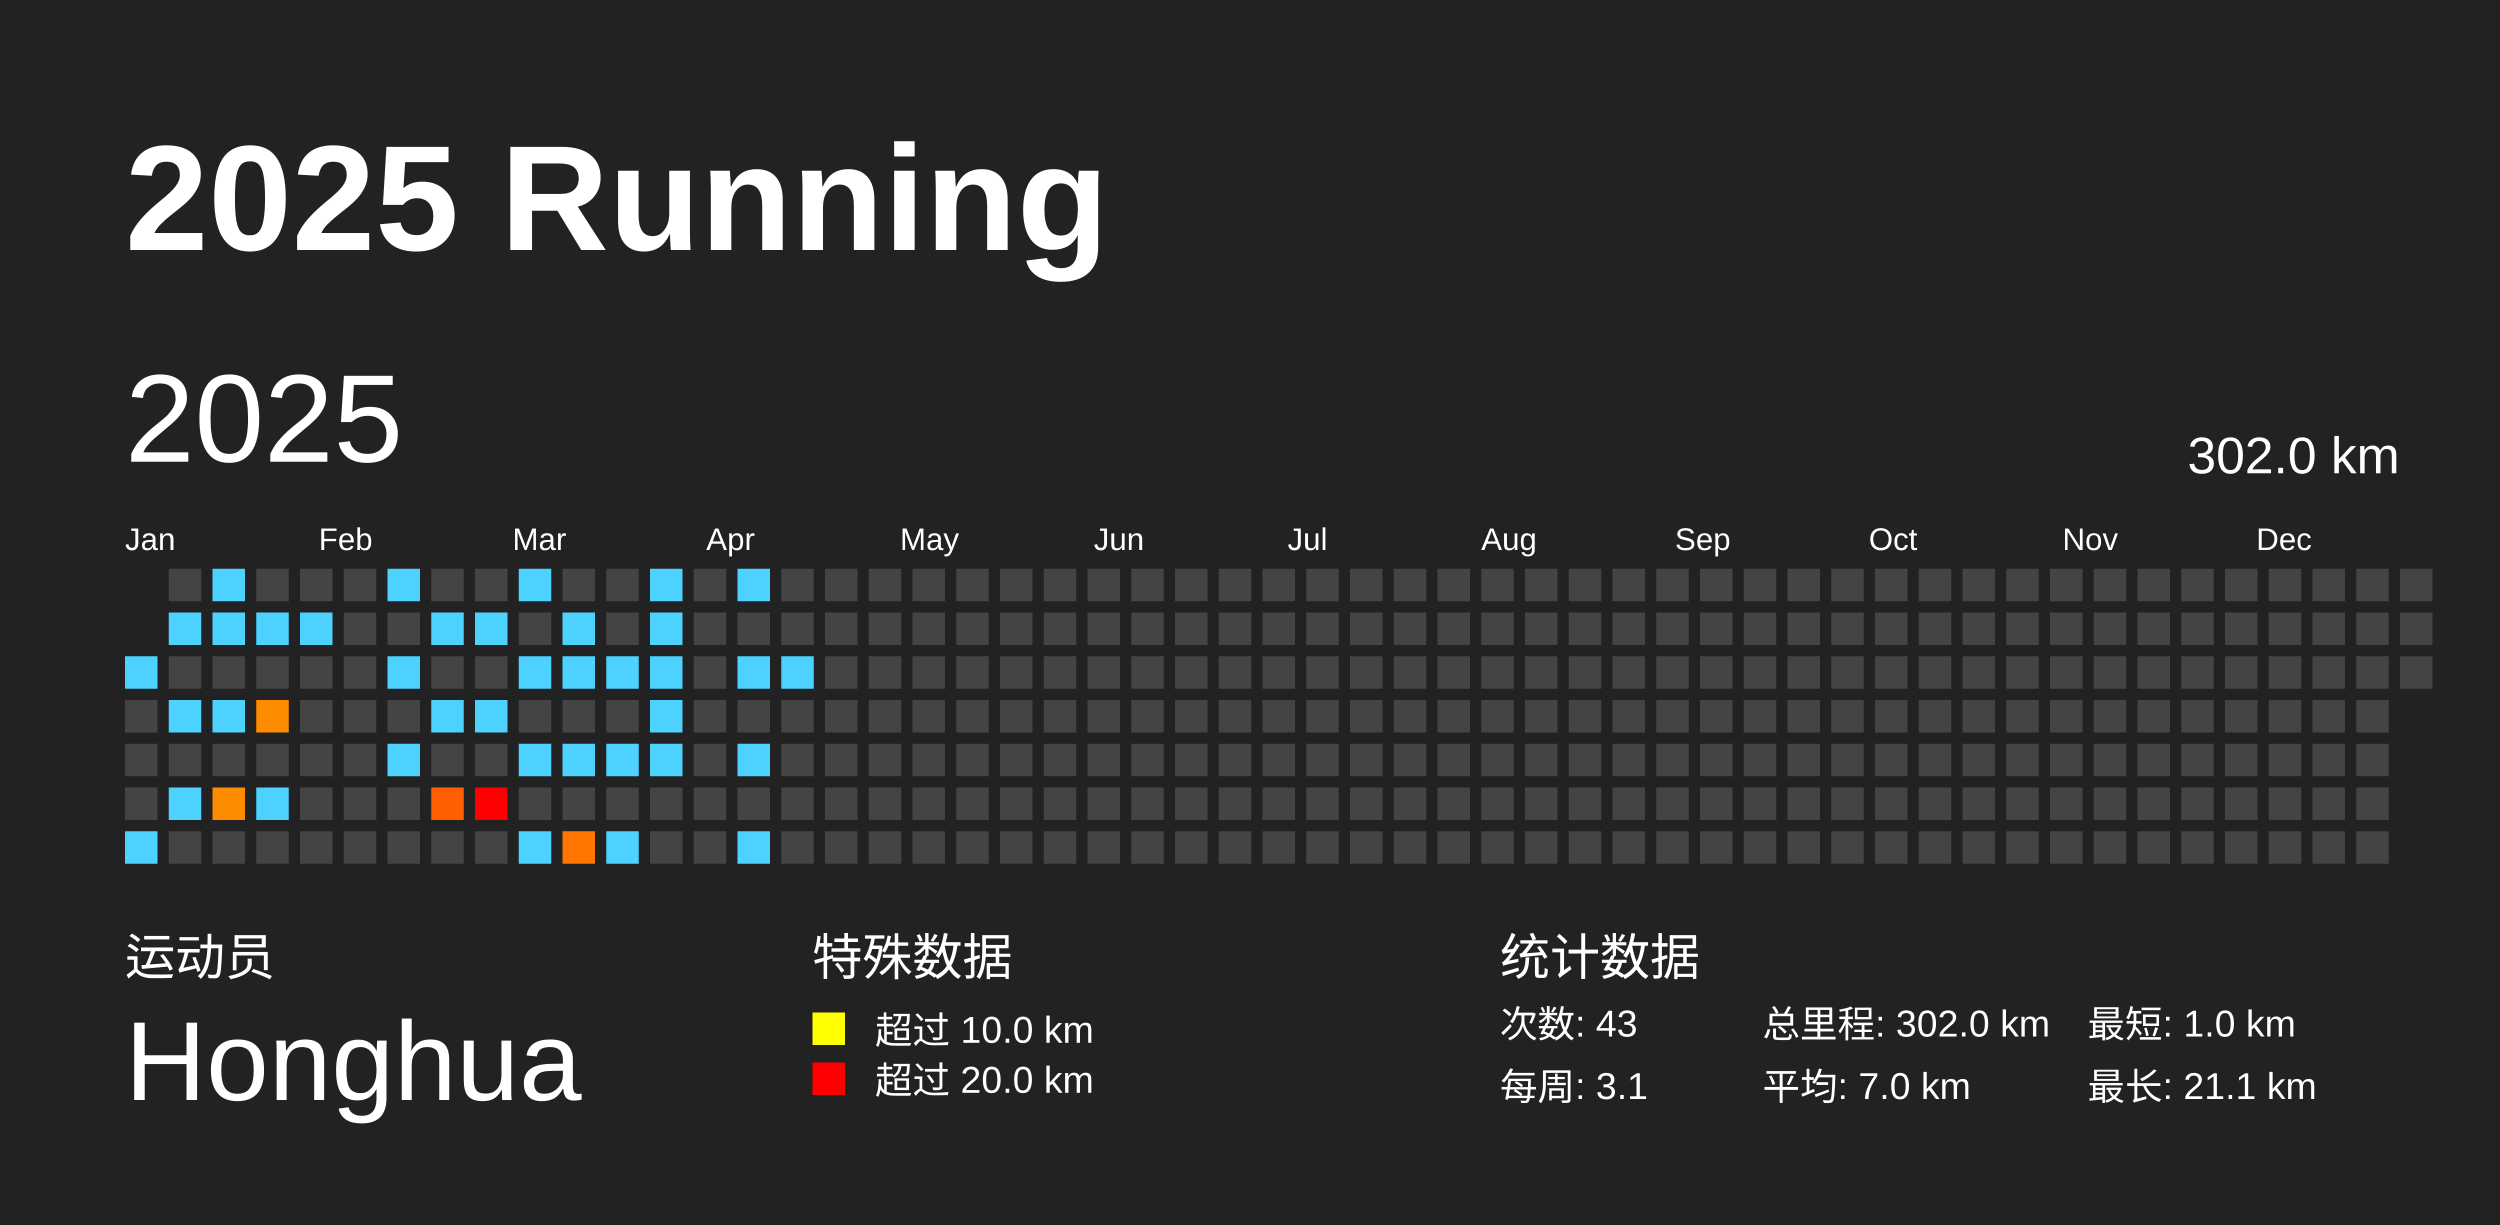
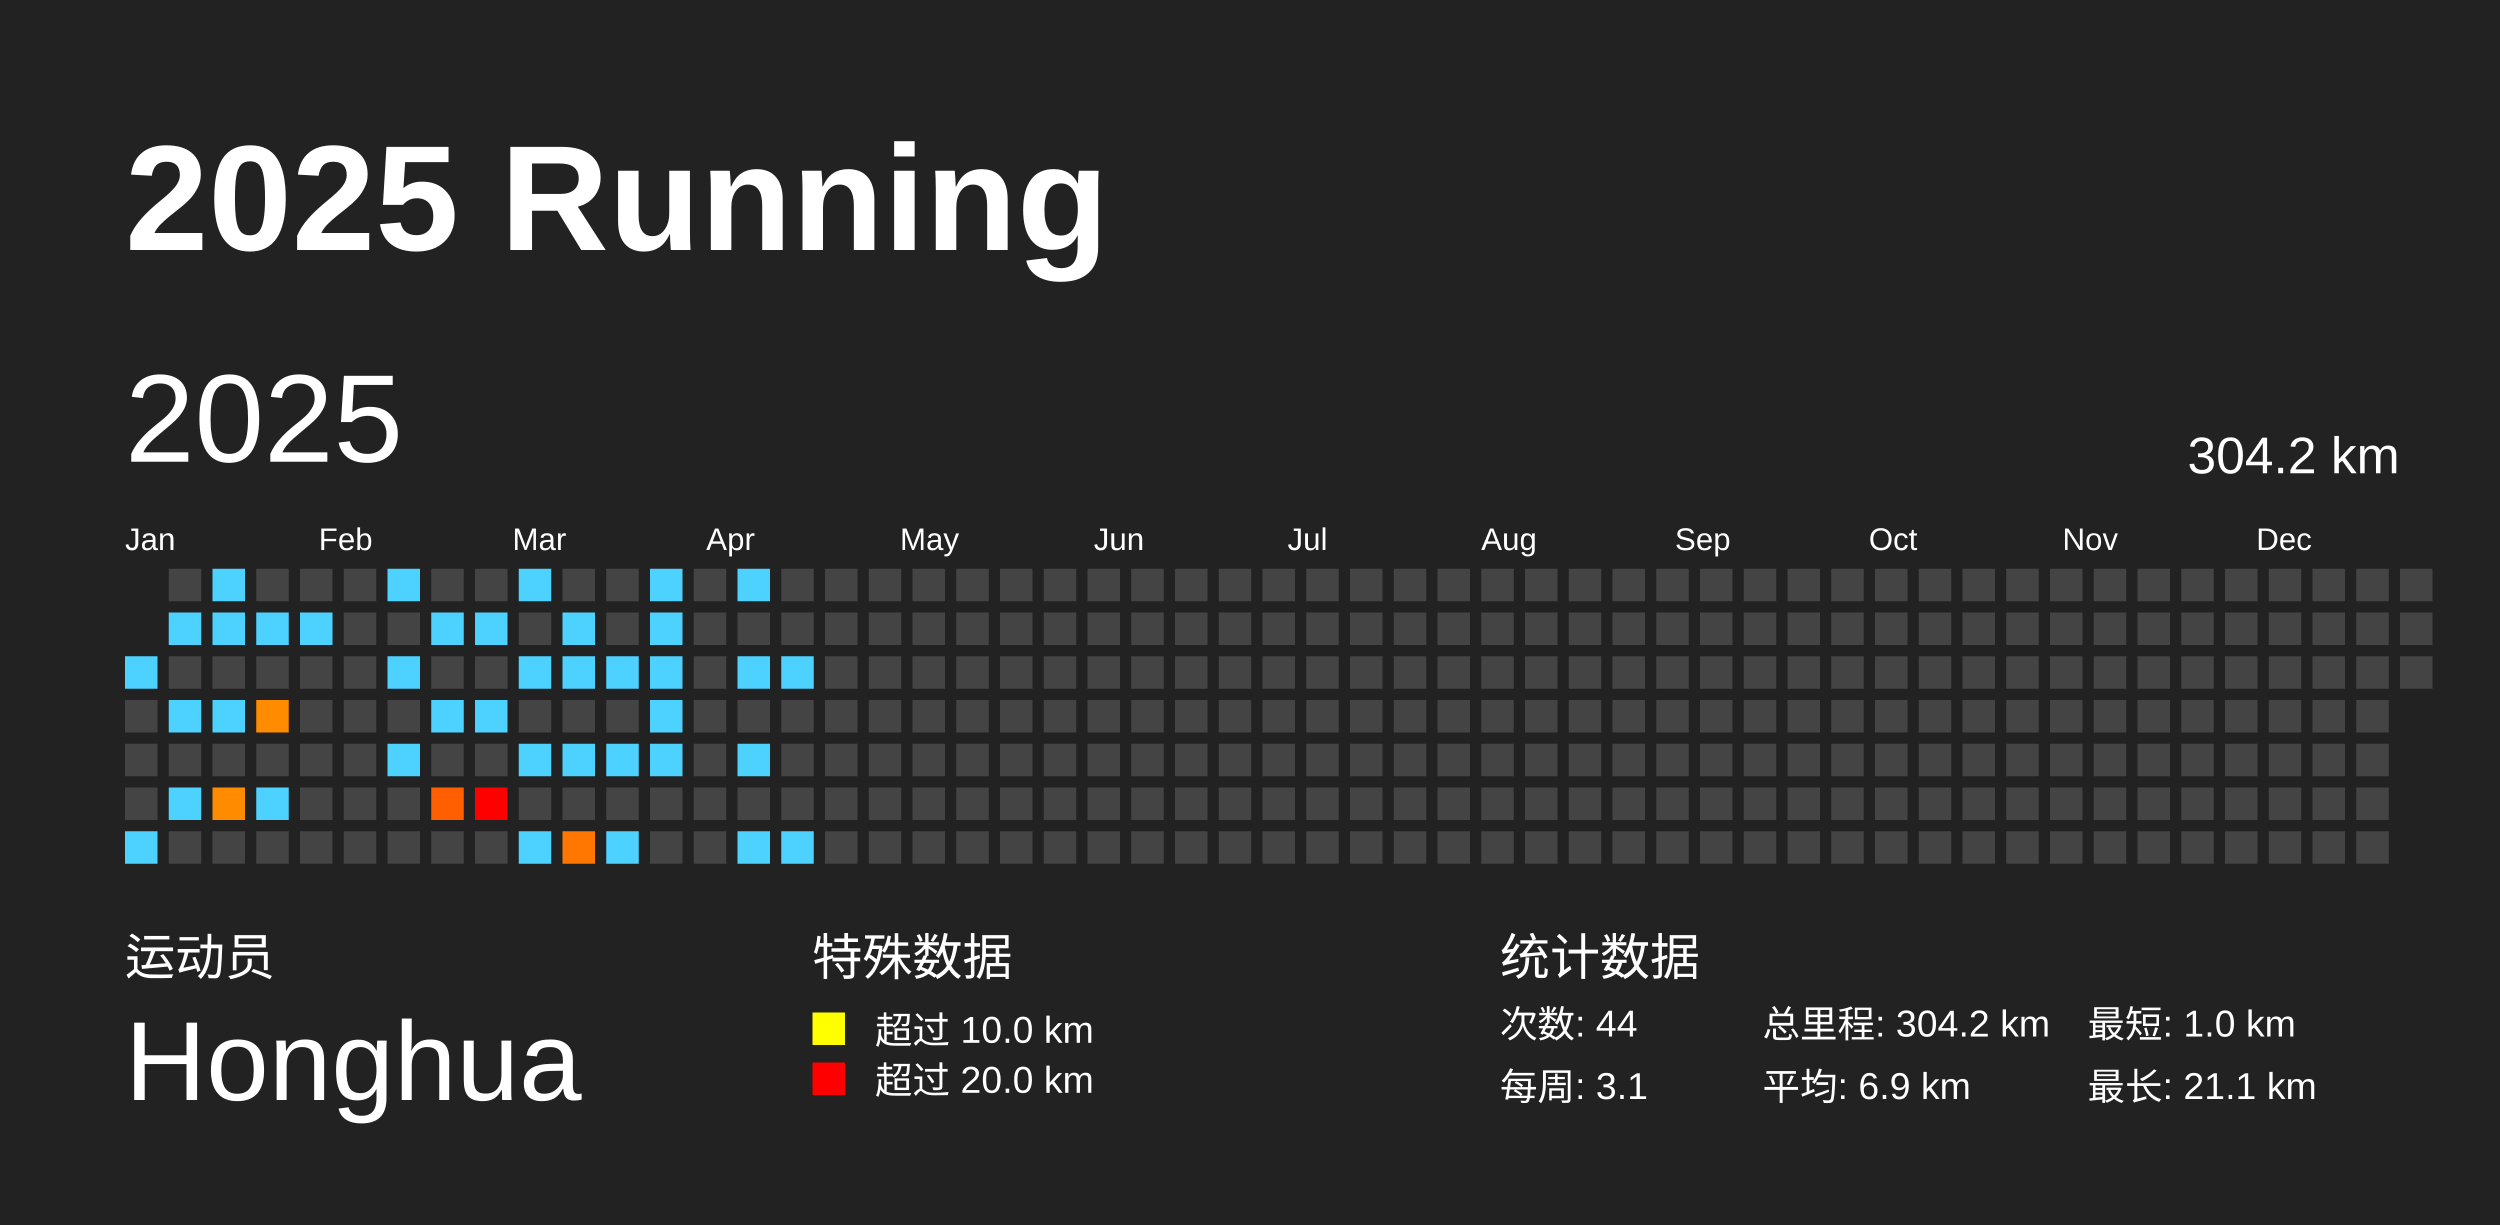
<svg xmlns="http://www.w3.org/2000/svg" baseProfile="full" height="98mm" version="1.1" viewBox="0,0,200,98" width="200mm">
  <defs />
  <rect fill="#222222" height="98" width="200" x="0" y="0" />
  <text fill="#FFFFFF" style="font-size:12px; font-family:Arial; font-weight:bold;" x="10" y="20">2025 Running</text>
  <text fill="#FFFFFF" style="font-size:4px; font-family:Arial" x="10" y="78">运动员</text>
  <text fill="#FFFFFF" style="font-size:9px; font-family:Arial" x="10" y="88">Honghua</text>
  <text fill="#FFFFFF" style="font-size:4px; font-family:Arial" x="65" y="78">特殊数据</text>
  <rect fill="yellow" height="2.6" width="2.6" x="65" y="81" />
  <text fill="#FFFFFF" style="font-size:3px; font-family:Arial" x="70" y="83.5">超过 10.0 km</text>
  <rect fill="red" height="2.6" width="2.6" x="65" y="85" />
  <text fill="#FFFFFF" style="font-size:3px; font-family:Arial" x="70" y="87.5">超过 20.0 km</text>
  <text fill="#FFFFFF" style="font-size:4px; font-family:Arial" x="120" y="78">统计数据</text>
-   <text fill="#FFFFFF" style="font-size:3px; font-family:Arial" x="120" y="83">次数: 43</text>
+   <text fill="#FFFFFF" style="font-size:3px; font-family:Arial" x="120" y="83">次数: 44</text>
  <text fill="#FFFFFF" style="font-size:3px; font-family:Arial" x="120" y="88">每周: 3.1</text>
-   <text fill="#FFFFFF" style="font-size:3px; font-family:Arial" x="141" y="83">总里程: 302.0 km</text>
-   <text fill="#FFFFFF" style="font-size:3px; font-family:Arial" x="141" y="88">平均: 7.0 km</text>
+   <text fill="#FFFFFF" style="font-size:3px; font-family:Arial" x="141" y="83">总里程: 304.2 km</text>
+   <text fill="#FFFFFF" style="font-size:3px; font-family:Arial" x="141" y="88">平均: 6.9 km</text>
  <text fill="#FFFFFF" style="font-size:3px; font-family:Arial" x="167" y="83">最短: 1.0 km</text>
  <text fill="#FFFFFF" style="font-size:3px; font-family:Arial" x="167" y="88">最长: 21.1 km</text>
  <text dominant-baseline="hanging" fill="#FFFFFF" style="font-size:10.0px; font-family:Arial;" x="10" y="30">2025</text>
-   <text dominant-baseline="hanging" fill="#FFFFFF" style="font-size:4.125px; font-family:Arial;" x="175" y="35">302.0 km</text>
+   <text dominant-baseline="hanging" fill="#FFFFFF" style="font-size:4.125px; font-family:Arial;" x="175" y="35">304.2 km</text>
  <text fill="#FFFFFF" style="font-size:2.5px; font-family:Arial" x="10.0" y="44">Jan</text>
  <text fill="#FFFFFF" style="font-size:2.5px; font-family:Arial" x="25.5" y="44">Feb</text>
  <text fill="#FFFFFF" style="font-size:2.5px; font-family:Arial" x="41.0" y="44">Mar</text>
  <text fill="#FFFFFF" style="font-size:2.5px; font-family:Arial" x="56.5" y="44">Apr</text>
  <text fill="#FFFFFF" style="font-size:2.5px; font-family:Arial" x="72.0" y="44">May</text>
  <text fill="#FFFFFF" style="font-size:2.5px; font-family:Arial" x="87.5" y="44">Jun</text>
  <text fill="#FFFFFF" style="font-size:2.5px; font-family:Arial" x="103.0" y="44">Jul</text>
  <text fill="#FFFFFF" style="font-size:2.5px; font-family:Arial" x="118.5" y="44">Aug</text>
  <text fill="#FFFFFF" style="font-size:2.5px; font-family:Arial" x="134.0" y="44">Sep</text>
  <text fill="#FFFFFF" style="font-size:2.5px; font-family:Arial" x="149.5" y="44">Oct</text>
  <text fill="#FFFFFF" style="font-size:2.5px; font-family:Arial" x="165.0" y="44">Nov</text>
  <text fill="#FFFFFF" style="font-size:2.5px; font-family:Arial" x="180.5" y="44">Dec</text>
  <rect fill="#4dd2ff" height="2.6" width="2.6" x="10.0" y="52.5" />
  <rect fill="#444444" height="2.6" width="2.6" x="10.0" y="56.0" />
  <rect fill="#444444" height="2.6" width="2.6" x="10.0" y="59.5" />
  <rect fill="#444444" height="2.6" width="2.6" x="10.0" y="63.0" />
  <rect fill="#4dd2ff" height="2.6" width="2.6" x="10.0" y="66.5" />
  <rect fill="#444444" height="2.6" width="2.6" x="13.5" y="45.5" />
  <rect fill="#4dd2ff" height="2.6" width="2.6" x="13.5" y="49.0" />
  <rect fill="#444444" height="2.6" width="2.6" x="13.5" y="52.5" />
  <rect fill="#4dd2ff" height="2.6" width="2.6" x="13.5" y="56.0" />
  <rect fill="#444444" height="2.6" width="2.6" x="13.5" y="59.5" />
  <rect fill="#4dd2ff" height="2.6" width="2.6" x="13.5" y="63.0" />
  <rect fill="#444444" height="2.6" width="2.6" x="13.5" y="66.5" />
  <rect fill="#4dd2ff" height="2.6" width="2.6" x="17.0" y="45.5" />
  <rect fill="#4dd2ff" height="2.6" width="2.6" x="17.0" y="49.0" />
  <rect fill="#444444" height="2.6" width="2.6" x="17.0" y="52.5" />
  <rect fill="#4dd2ff" height="2.6" width="2.6" x="17.0" y="56.0" />
  <rect fill="#444444" height="2.6" width="2.6" x="17.0" y="59.5" />
  <rect fill="#ff8c00" height="2.6" width="2.6" x="17.0" y="63.0" />
  <rect fill="#444444" height="2.6" width="2.6" x="17.0" y="66.5" />
  <rect fill="#444444" height="2.6" width="2.6" x="20.5" y="45.5" />
  <rect fill="#4dd2ff" height="2.6" width="2.6" x="20.5" y="49.0" />
  <rect fill="#444444" height="2.6" width="2.6" x="20.5" y="52.5" />
  <rect fill="#ff8c00" height="2.6" width="2.6" x="20.5" y="56.0" />
  <rect fill="#444444" height="2.6" width="2.6" x="20.5" y="59.5" />
  <rect fill="#4dd2ff" height="2.6" width="2.6" x="20.5" y="63.0" />
  <rect fill="#444444" height="2.6" width="2.6" x="20.5" y="66.5" />
  <rect fill="#444444" height="2.6" width="2.6" x="24.0" y="45.5" />
  <rect fill="#4dd2ff" height="2.6" width="2.6" x="24.0" y="49.0" />
  <rect fill="#444444" height="2.6" width="2.6" x="24.0" y="52.5" />
  <rect fill="#444444" height="2.6" width="2.6" x="24.0" y="56.0" />
  <rect fill="#444444" height="2.6" width="2.6" x="24.0" y="59.5" />
  <rect fill="#444444" height="2.6" width="2.6" x="24.0" y="63.0" />
  <rect fill="#444444" height="2.6" width="2.6" x="24.0" y="66.5" />
  <rect fill="#444444" height="2.6" width="2.6" x="27.5" y="45.5" />
  <rect fill="#444444" height="2.6" width="2.6" x="27.5" y="49.0" />
  <rect fill="#444444" height="2.6" width="2.6" x="27.5" y="52.5" />
  <rect fill="#444444" height="2.6" width="2.6" x="27.5" y="56.0" />
  <rect fill="#444444" height="2.6" width="2.6" x="27.5" y="59.5" />
  <rect fill="#444444" height="2.6" width="2.6" x="27.5" y="63.0" />
  <rect fill="#444444" height="2.6" width="2.6" x="27.5" y="66.5" />
  <rect fill="#4dd2ff" height="2.6" width="2.6" x="31.0" y="45.5" />
  <rect fill="#444444" height="2.6" width="2.6" x="31.0" y="49.0" />
  <rect fill="#4dd2ff" height="2.6" width="2.6" x="31.0" y="52.5" />
  <rect fill="#444444" height="2.6" width="2.6" x="31.0" y="56.0" />
  <rect fill="#4dd2ff" height="2.6" width="2.6" x="31.0" y="59.5" />
  <rect fill="#444444" height="2.6" width="2.6" x="31.0" y="63.0" />
  <rect fill="#444444" height="2.6" width="2.6" x="31.0" y="66.5" />
  <rect fill="#444444" height="2.6" width="2.6" x="34.5" y="45.5" />
  <rect fill="#4dd2ff" height="2.6" width="2.6" x="34.5" y="49.0" />
  <rect fill="#444444" height="2.6" width="2.6" x="34.5" y="52.5" />
  <rect fill="#4dd2ff" height="2.6" width="2.6" x="34.5" y="56.0" />
  <rect fill="#444444" height="2.6" width="2.6" x="34.5" y="59.5" />
  <rect fill="#ff5f00" height="2.6" width="2.6" x="34.5" y="63.0" />
  <rect fill="#444444" height="2.6" width="2.6" x="34.5" y="66.5" />
  <rect fill="#444444" height="2.6" width="2.6" x="38.0" y="45.5" />
  <rect fill="#4dd2ff" height="2.6" width="2.6" x="38.0" y="49.0" />
  <rect fill="#444444" height="2.6" width="2.6" x="38.0" y="52.5" />
  <rect fill="#4dd2ff" height="2.6" width="2.6" x="38.0" y="56.0" />
  <rect fill="#444444" height="2.6" width="2.6" x="38.0" y="59.5" />
  <rect fill="red" height="2.6" width="2.6" x="38.0" y="63.0" />
  <rect fill="#444444" height="2.6" width="2.6" x="38.0" y="66.5" />
  <rect fill="#4dd2ff" height="2.6" width="2.6" x="41.5" y="45.5" />
  <rect fill="#444444" height="2.6" width="2.6" x="41.5" y="49.0" />
  <rect fill="#4dd2ff" height="2.6" width="2.6" x="41.5" y="52.5" />
  <rect fill="#444444" height="2.6" width="2.6" x="41.5" y="56.0" />
  <rect fill="#4dd2ff" height="2.6" width="2.6" x="41.5" y="59.5" />
  <rect fill="#444444" height="2.6" width="2.6" x="41.5" y="63.0" />
  <rect fill="#4dd2ff" height="2.6" width="2.6" x="41.5" y="66.5" />
  <rect fill="#444444" height="2.6" width="2.6" x="45.0" y="45.5" />
  <rect fill="#4dd2ff" height="2.6" width="2.6" x="45.0" y="49.0" />
  <rect fill="#4dd2ff" height="2.6" width="2.6" x="45.0" y="52.5" />
  <rect fill="#444444" height="2.6" width="2.6" x="45.0" y="56.0" />
  <rect fill="#4dd2ff" height="2.6" width="2.6" x="45.0" y="59.5" />
  <rect fill="#444444" height="2.6" width="2.6" x="45.0" y="63.0" />
  <rect fill="#ff7700" height="2.6" width="2.6" x="45.0" y="66.5" />
  <rect fill="#444444" height="2.6" width="2.6" x="48.5" y="45.5" />
  <rect fill="#444444" height="2.6" width="2.6" x="48.5" y="49.0" />
  <rect fill="#4dd2ff" height="2.6" width="2.6" x="48.5" y="52.5" />
  <rect fill="#444444" height="2.6" width="2.6" x="48.5" y="56.0" />
  <rect fill="#4dd2ff" height="2.6" width="2.6" x="48.5" y="59.5" />
  <rect fill="#444444" height="2.6" width="2.6" x="48.5" y="63.0" />
  <rect fill="#4dd2ff" height="2.6" width="2.6" x="48.5" y="66.5" />
  <rect fill="#4dd2ff" height="2.6" width="2.6" x="52.0" y="45.5" />
  <rect fill="#4dd2ff" height="2.6" width="2.6" x="52.0" y="49.0" />
  <rect fill="#4dd2ff" height="2.6" width="2.6" x="52.0" y="52.5" />
  <rect fill="#4dd2ff" height="2.6" width="2.6" x="52.0" y="56.0" />
  <rect fill="#4dd2ff" height="2.6" width="2.6" x="52.0" y="59.5" />
  <rect fill="#444444" height="2.6" width="2.6" x="52.0" y="63.0" />
  <rect fill="#444444" height="2.6" width="2.6" x="52.0" y="66.5" />
  <rect fill="#444444" height="2.6" width="2.6" x="55.5" y="45.5" />
  <rect fill="#444444" height="2.6" width="2.6" x="55.5" y="49.0" />
  <rect fill="#444444" height="2.6" width="2.6" x="55.5" y="52.5" />
  <rect fill="#444444" height="2.6" width="2.6" x="55.5" y="56.0" />
  <rect fill="#444444" height="2.6" width="2.6" x="55.5" y="59.5" />
  <rect fill="#444444" height="2.6" width="2.6" x="55.5" y="63.0" />
  <rect fill="#444444" height="2.6" width="2.6" x="55.5" y="66.5" />
  <rect fill="#4dd2ff" height="2.6" width="2.6" x="59.0" y="45.5" />
  <rect fill="#444444" height="2.6" width="2.6" x="59.0" y="49.0" />
  <rect fill="#4dd2ff" height="2.6" width="2.6" x="59.0" y="52.5" />
  <rect fill="#444444" height="2.6" width="2.6" x="59.0" y="56.0" />
  <rect fill="#4dd2ff" height="2.6" width="2.6" x="59.0" y="59.5" />
  <rect fill="#444444" height="2.6" width="2.6" x="59.0" y="63.0" />
  <rect fill="#4dd2ff" height="2.6" width="2.6" x="59.0" y="66.5" />
  <rect fill="#444444" height="2.6" width="2.6" x="62.5" y="45.5" />
  <rect fill="#444444" height="2.6" width="2.6" x="62.5" y="49.0" />
  <rect fill="#4dd2ff" height="2.6" width="2.6" x="62.5" y="52.5" />
  <rect fill="#444444" height="2.6" width="2.6" x="62.5" y="56.0" />
  <rect fill="#444444" height="2.6" width="2.6" x="62.5" y="59.5" />
  <rect fill="#444444" height="2.6" width="2.6" x="62.5" y="63.0" />
-   <rect fill="#444444" height="2.6" width="2.6" x="62.5" y="66.5" />
+   <rect fill="#4dd2ff" height="2.6" width="2.6" x="62.5" y="66.5" />
  <rect fill="#444444" height="2.6" width="2.6" x="66.0" y="45.5" />
  <rect fill="#444444" height="2.6" width="2.6" x="66.0" y="49.0" />
  <rect fill="#444444" height="2.6" width="2.6" x="66.0" y="52.5" />
  <rect fill="#444444" height="2.6" width="2.6" x="66.0" y="56.0" />
  <rect fill="#444444" height="2.6" width="2.6" x="66.0" y="59.5" />
  <rect fill="#444444" height="2.6" width="2.6" x="66.0" y="63.0" />
  <rect fill="#444444" height="2.6" width="2.6" x="66.0" y="66.5" />
  <rect fill="#444444" height="2.6" width="2.6" x="69.5" y="45.5" />
  <rect fill="#444444" height="2.6" width="2.6" x="69.5" y="49.0" />
  <rect fill="#444444" height="2.6" width="2.6" x="69.5" y="52.5" />
  <rect fill="#444444" height="2.6" width="2.6" x="69.5" y="56.0" />
  <rect fill="#444444" height="2.6" width="2.6" x="69.5" y="59.5" />
  <rect fill="#444444" height="2.6" width="2.6" x="69.5" y="63.0" />
  <rect fill="#444444" height="2.6" width="2.6" x="69.5" y="66.5" />
  <rect fill="#444444" height="2.6" width="2.6" x="73.0" y="45.5" />
  <rect fill="#444444" height="2.6" width="2.6" x="73.0" y="49.0" />
  <rect fill="#444444" height="2.6" width="2.6" x="73.0" y="52.5" />
  <rect fill="#444444" height="2.6" width="2.6" x="73.0" y="56.0" />
  <rect fill="#444444" height="2.6" width="2.6" x="73.0" y="59.5" />
  <rect fill="#444444" height="2.6" width="2.6" x="73.0" y="63.0" />
  <rect fill="#444444" height="2.6" width="2.6" x="73.0" y="66.5" />
  <rect fill="#444444" height="2.6" width="2.6" x="76.5" y="45.5" />
  <rect fill="#444444" height="2.6" width="2.6" x="76.5" y="49.0" />
  <rect fill="#444444" height="2.6" width="2.6" x="76.5" y="52.5" />
  <rect fill="#444444" height="2.6" width="2.6" x="76.5" y="56.0" />
  <rect fill="#444444" height="2.6" width="2.6" x="76.5" y="59.5" />
  <rect fill="#444444" height="2.6" width="2.6" x="76.5" y="63.0" />
  <rect fill="#444444" height="2.6" width="2.6" x="76.5" y="66.5" />
  <rect fill="#444444" height="2.6" width="2.6" x="80.0" y="45.5" />
  <rect fill="#444444" height="2.6" width="2.6" x="80.0" y="49.0" />
  <rect fill="#444444" height="2.6" width="2.6" x="80.0" y="52.5" />
  <rect fill="#444444" height="2.6" width="2.6" x="80.0" y="56.0" />
  <rect fill="#444444" height="2.6" width="2.6" x="80.0" y="59.5" />
  <rect fill="#444444" height="2.6" width="2.6" x="80.0" y="63.0" />
  <rect fill="#444444" height="2.6" width="2.6" x="80.0" y="66.5" />
  <rect fill="#444444" height="2.6" width="2.6" x="83.5" y="45.5" />
  <rect fill="#444444" height="2.6" width="2.6" x="83.5" y="49.0" />
  <rect fill="#444444" height="2.6" width="2.6" x="83.5" y="52.5" />
  <rect fill="#444444" height="2.6" width="2.6" x="83.5" y="56.0" />
  <rect fill="#444444" height="2.6" width="2.6" x="83.5" y="59.5" />
  <rect fill="#444444" height="2.6" width="2.6" x="83.5" y="63.0" />
  <rect fill="#444444" height="2.6" width="2.6" x="83.5" y="66.5" />
  <rect fill="#444444" height="2.6" width="2.6" x="87.0" y="45.5" />
  <rect fill="#444444" height="2.6" width="2.6" x="87.0" y="49.0" />
  <rect fill="#444444" height="2.6" width="2.6" x="87.0" y="52.5" />
  <rect fill="#444444" height="2.6" width="2.6" x="87.0" y="56.0" />
  <rect fill="#444444" height="2.6" width="2.6" x="87.0" y="59.5" />
  <rect fill="#444444" height="2.6" width="2.6" x="87.0" y="63.0" />
  <rect fill="#444444" height="2.6" width="2.6" x="87.0" y="66.5" />
  <rect fill="#444444" height="2.6" width="2.6" x="90.5" y="45.5" />
  <rect fill="#444444" height="2.6" width="2.6" x="90.5" y="49.0" />
  <rect fill="#444444" height="2.6" width="2.6" x="90.5" y="52.5" />
  <rect fill="#444444" height="2.6" width="2.6" x="90.5" y="56.0" />
  <rect fill="#444444" height="2.6" width="2.6" x="90.5" y="59.5" />
  <rect fill="#444444" height="2.6" width="2.6" x="90.5" y="63.0" />
  <rect fill="#444444" height="2.6" width="2.6" x="90.5" y="66.5" />
  <rect fill="#444444" height="2.6" width="2.6" x="94.0" y="45.5" />
  <rect fill="#444444" height="2.6" width="2.6" x="94.0" y="49.0" />
  <rect fill="#444444" height="2.6" width="2.6" x="94.0" y="52.5" />
  <rect fill="#444444" height="2.6" width="2.6" x="94.0" y="56.0" />
  <rect fill="#444444" height="2.6" width="2.6" x="94.0" y="59.5" />
  <rect fill="#444444" height="2.6" width="2.6" x="94.0" y="63.0" />
  <rect fill="#444444" height="2.6" width="2.6" x="94.0" y="66.5" />
  <rect fill="#444444" height="2.6" width="2.6" x="97.5" y="45.5" />
  <rect fill="#444444" height="2.6" width="2.6" x="97.5" y="49.0" />
  <rect fill="#444444" height="2.6" width="2.6" x="97.5" y="52.5" />
  <rect fill="#444444" height="2.6" width="2.6" x="97.5" y="56.0" />
  <rect fill="#444444" height="2.6" width="2.6" x="97.5" y="59.5" />
  <rect fill="#444444" height="2.6" width="2.6" x="97.5" y="63.0" />
  <rect fill="#444444" height="2.6" width="2.6" x="97.5" y="66.5" />
  <rect fill="#444444" height="2.6" width="2.6" x="101.0" y="45.5" />
  <rect fill="#444444" height="2.6" width="2.6" x="101.0" y="49.0" />
  <rect fill="#444444" height="2.6" width="2.6" x="101.0" y="52.5" />
  <rect fill="#444444" height="2.6" width="2.6" x="101.0" y="56.0" />
  <rect fill="#444444" height="2.6" width="2.6" x="101.0" y="59.5" />
  <rect fill="#444444" height="2.6" width="2.6" x="101.0" y="63.0" />
  <rect fill="#444444" height="2.6" width="2.6" x="101.0" y="66.5" />
  <rect fill="#444444" height="2.6" width="2.6" x="104.5" y="45.5" />
  <rect fill="#444444" height="2.6" width="2.6" x="104.5" y="49.0" />
  <rect fill="#444444" height="2.6" width="2.6" x="104.5" y="52.5" />
  <rect fill="#444444" height="2.6" width="2.6" x="104.5" y="56.0" />
  <rect fill="#444444" height="2.6" width="2.6" x="104.5" y="59.5" />
  <rect fill="#444444" height="2.6" width="2.6" x="104.5" y="63.0" />
  <rect fill="#444444" height="2.6" width="2.6" x="104.5" y="66.5" />
  <rect fill="#444444" height="2.6" width="2.6" x="108.0" y="45.5" />
  <rect fill="#444444" height="2.6" width="2.6" x="108.0" y="49.0" />
  <rect fill="#444444" height="2.6" width="2.6" x="108.0" y="52.5" />
  <rect fill="#444444" height="2.6" width="2.6" x="108.0" y="56.0" />
  <rect fill="#444444" height="2.6" width="2.6" x="108.0" y="59.5" />
  <rect fill="#444444" height="2.6" width="2.6" x="108.0" y="63.0" />
  <rect fill="#444444" height="2.6" width="2.6" x="108.0" y="66.5" />
  <rect fill="#444444" height="2.6" width="2.6" x="111.5" y="45.5" />
  <rect fill="#444444" height="2.6" width="2.6" x="111.5" y="49.0" />
  <rect fill="#444444" height="2.6" width="2.6" x="111.5" y="52.5" />
  <rect fill="#444444" height="2.6" width="2.6" x="111.5" y="56.0" />
  <rect fill="#444444" height="2.6" width="2.6" x="111.5" y="59.5" />
  <rect fill="#444444" height="2.6" width="2.6" x="111.5" y="63.0" />
  <rect fill="#444444" height="2.6" width="2.6" x="111.5" y="66.5" />
  <rect fill="#444444" height="2.6" width="2.6" x="115.0" y="45.5" />
  <rect fill="#444444" height="2.6" width="2.6" x="115.0" y="49.0" />
  <rect fill="#444444" height="2.6" width="2.6" x="115.0" y="52.5" />
  <rect fill="#444444" height="2.6" width="2.6" x="115.0" y="56.0" />
  <rect fill="#444444" height="2.6" width="2.6" x="115.0" y="59.5" />
  <rect fill="#444444" height="2.6" width="2.6" x="115.0" y="63.0" />
  <rect fill="#444444" height="2.6" width="2.6" x="115.0" y="66.5" />
  <rect fill="#444444" height="2.6" width="2.6" x="118.5" y="45.5" />
  <rect fill="#444444" height="2.6" width="2.6" x="118.5" y="49.0" />
  <rect fill="#444444" height="2.6" width="2.6" x="118.5" y="52.5" />
  <rect fill="#444444" height="2.6" width="2.6" x="118.5" y="56.0" />
  <rect fill="#444444" height="2.6" width="2.6" x="118.5" y="59.5" />
  <rect fill="#444444" height="2.6" width="2.6" x="118.5" y="63.0" />
  <rect fill="#444444" height="2.6" width="2.6" x="118.5" y="66.5" />
  <rect fill="#444444" height="2.6" width="2.6" x="122.0" y="45.5" />
  <rect fill="#444444" height="2.6" width="2.6" x="122.0" y="49.0" />
  <rect fill="#444444" height="2.6" width="2.6" x="122.0" y="52.5" />
  <rect fill="#444444" height="2.6" width="2.6" x="122.0" y="56.0" />
  <rect fill="#444444" height="2.6" width="2.6" x="122.0" y="59.5" />
  <rect fill="#444444" height="2.6" width="2.6" x="122.0" y="63.0" />
  <rect fill="#444444" height="2.6" width="2.6" x="122.0" y="66.5" />
  <rect fill="#444444" height="2.6" width="2.6" x="125.5" y="45.5" />
  <rect fill="#444444" height="2.6" width="2.6" x="125.5" y="49.0" />
  <rect fill="#444444" height="2.6" width="2.6" x="125.5" y="52.5" />
  <rect fill="#444444" height="2.6" width="2.6" x="125.5" y="56.0" />
  <rect fill="#444444" height="2.6" width="2.6" x="125.5" y="59.5" />
  <rect fill="#444444" height="2.6" width="2.6" x="125.5" y="63.0" />
  <rect fill="#444444" height="2.6" width="2.6" x="125.5" y="66.5" />
  <rect fill="#444444" height="2.6" width="2.6" x="129.0" y="45.5" />
  <rect fill="#444444" height="2.6" width="2.6" x="129.0" y="49.0" />
  <rect fill="#444444" height="2.6" width="2.6" x="129.0" y="52.5" />
  <rect fill="#444444" height="2.6" width="2.6" x="129.0" y="56.0" />
  <rect fill="#444444" height="2.6" width="2.6" x="129.0" y="59.5" />
  <rect fill="#444444" height="2.6" width="2.6" x="129.0" y="63.0" />
  <rect fill="#444444" height="2.6" width="2.6" x="129.0" y="66.5" />
  <rect fill="#444444" height="2.6" width="2.6" x="132.5" y="45.5" />
  <rect fill="#444444" height="2.6" width="2.6" x="132.5" y="49.0" />
  <rect fill="#444444" height="2.6" width="2.6" x="132.5" y="52.5" />
  <rect fill="#444444" height="2.6" width="2.6" x="132.5" y="56.0" />
  <rect fill="#444444" height="2.6" width="2.6" x="132.5" y="59.5" />
  <rect fill="#444444" height="2.6" width="2.6" x="132.5" y="63.0" />
  <rect fill="#444444" height="2.6" width="2.6" x="132.5" y="66.5" />
  <rect fill="#444444" height="2.6" width="2.6" x="136.0" y="45.5" />
  <rect fill="#444444" height="2.6" width="2.6" x="136.0" y="49.0" />
  <rect fill="#444444" height="2.6" width="2.6" x="136.0" y="52.5" />
  <rect fill="#444444" height="2.6" width="2.6" x="136.0" y="56.0" />
  <rect fill="#444444" height="2.6" width="2.6" x="136.0" y="59.5" />
  <rect fill="#444444" height="2.6" width="2.6" x="136.0" y="63.0" />
  <rect fill="#444444" height="2.6" width="2.6" x="136.0" y="66.5" />
  <rect fill="#444444" height="2.6" width="2.6" x="139.5" y="45.5" />
  <rect fill="#444444" height="2.6" width="2.6" x="139.5" y="49.0" />
  <rect fill="#444444" height="2.6" width="2.6" x="139.5" y="52.5" />
  <rect fill="#444444" height="2.6" width="2.6" x="139.5" y="56.0" />
  <rect fill="#444444" height="2.6" width="2.6" x="139.5" y="59.5" />
  <rect fill="#444444" height="2.6" width="2.6" x="139.5" y="63.0" />
  <rect fill="#444444" height="2.6" width="2.6" x="139.5" y="66.5" />
  <rect fill="#444444" height="2.6" width="2.6" x="143.0" y="45.5" />
  <rect fill="#444444" height="2.6" width="2.6" x="143.0" y="49.0" />
  <rect fill="#444444" height="2.6" width="2.6" x="143.0" y="52.5" />
  <rect fill="#444444" height="2.6" width="2.6" x="143.0" y="56.0" />
  <rect fill="#444444" height="2.6" width="2.6" x="143.0" y="59.5" />
  <rect fill="#444444" height="2.6" width="2.6" x="143.0" y="63.0" />
  <rect fill="#444444" height="2.6" width="2.6" x="143.0" y="66.5" />
  <rect fill="#444444" height="2.6" width="2.6" x="146.5" y="45.5" />
  <rect fill="#444444" height="2.6" width="2.6" x="146.5" y="49.0" />
  <rect fill="#444444" height="2.6" width="2.6" x="146.5" y="52.5" />
  <rect fill="#444444" height="2.6" width="2.6" x="146.5" y="56.0" />
  <rect fill="#444444" height="2.6" width="2.6" x="146.5" y="59.5" />
  <rect fill="#444444" height="2.6" width="2.6" x="146.5" y="63.0" />
  <rect fill="#444444" height="2.6" width="2.6" x="146.5" y="66.5" />
  <rect fill="#444444" height="2.6" width="2.6" x="150.0" y="45.5" />
  <rect fill="#444444" height="2.6" width="2.6" x="150.0" y="49.0" />
  <rect fill="#444444" height="2.6" width="2.6" x="150.0" y="52.5" />
  <rect fill="#444444" height="2.6" width="2.6" x="150.0" y="56.0" />
  <rect fill="#444444" height="2.6" width="2.6" x="150.0" y="59.5" />
  <rect fill="#444444" height="2.6" width="2.6" x="150.0" y="63.0" />
  <rect fill="#444444" height="2.6" width="2.6" x="150.0" y="66.5" />
  <rect fill="#444444" height="2.6" width="2.6" x="153.5" y="45.5" />
  <rect fill="#444444" height="2.6" width="2.6" x="153.5" y="49.0" />
  <rect fill="#444444" height="2.6" width="2.6" x="153.5" y="52.5" />
  <rect fill="#444444" height="2.6" width="2.6" x="153.5" y="56.0" />
  <rect fill="#444444" height="2.6" width="2.6" x="153.5" y="59.5" />
  <rect fill="#444444" height="2.6" width="2.6" x="153.5" y="63.0" />
  <rect fill="#444444" height="2.6" width="2.6" x="153.5" y="66.5" />
  <rect fill="#444444" height="2.6" width="2.6" x="157.0" y="45.5" />
  <rect fill="#444444" height="2.6" width="2.6" x="157.0" y="49.0" />
  <rect fill="#444444" height="2.6" width="2.6" x="157.0" y="52.5" />
  <rect fill="#444444" height="2.6" width="2.6" x="157.0" y="56.0" />
  <rect fill="#444444" height="2.6" width="2.6" x="157.0" y="59.5" />
  <rect fill="#444444" height="2.6" width="2.6" x="157.0" y="63.0" />
  <rect fill="#444444" height="2.6" width="2.6" x="157.0" y="66.5" />
  <rect fill="#444444" height="2.6" width="2.6" x="160.5" y="45.5" />
  <rect fill="#444444" height="2.6" width="2.6" x="160.5" y="49.0" />
  <rect fill="#444444" height="2.6" width="2.6" x="160.5" y="52.5" />
  <rect fill="#444444" height="2.6" width="2.6" x="160.5" y="56.0" />
  <rect fill="#444444" height="2.6" width="2.6" x="160.5" y="59.5" />
  <rect fill="#444444" height="2.6" width="2.6" x="160.5" y="63.0" />
  <rect fill="#444444" height="2.6" width="2.6" x="160.5" y="66.5" />
  <rect fill="#444444" height="2.6" width="2.6" x="164.0" y="45.5" />
  <rect fill="#444444" height="2.6" width="2.6" x="164.0" y="49.0" />
  <rect fill="#444444" height="2.6" width="2.6" x="164.0" y="52.5" />
  <rect fill="#444444" height="2.6" width="2.6" x="164.0" y="56.0" />
  <rect fill="#444444" height="2.6" width="2.6" x="164.0" y="59.5" />
  <rect fill="#444444" height="2.6" width="2.6" x="164.0" y="63.0" />
  <rect fill="#444444" height="2.6" width="2.6" x="164.0" y="66.5" />
  <rect fill="#444444" height="2.6" width="2.6" x="167.5" y="45.5" />
  <rect fill="#444444" height="2.6" width="2.6" x="167.5" y="49.0" />
  <rect fill="#444444" height="2.6" width="2.6" x="167.5" y="52.5" />
  <rect fill="#444444" height="2.6" width="2.6" x="167.5" y="56.0" />
  <rect fill="#444444" height="2.6" width="2.6" x="167.5" y="59.5" />
  <rect fill="#444444" height="2.6" width="2.6" x="167.5" y="63.0" />
  <rect fill="#444444" height="2.6" width="2.6" x="167.5" y="66.5" />
  <rect fill="#444444" height="2.6" width="2.6" x="171.0" y="45.5" />
  <rect fill="#444444" height="2.6" width="2.6" x="171.0" y="49.0" />
  <rect fill="#444444" height="2.6" width="2.6" x="171.0" y="52.5" />
  <rect fill="#444444" height="2.6" width="2.6" x="171.0" y="56.0" />
  <rect fill="#444444" height="2.6" width="2.6" x="171.0" y="59.5" />
  <rect fill="#444444" height="2.6" width="2.6" x="171.0" y="63.0" />
  <rect fill="#444444" height="2.6" width="2.6" x="171.0" y="66.5" />
  <rect fill="#444444" height="2.6" width="2.6" x="174.5" y="45.5" />
  <rect fill="#444444" height="2.6" width="2.6" x="174.5" y="49.0" />
  <rect fill="#444444" height="2.6" width="2.6" x="174.5" y="52.5" />
  <rect fill="#444444" height="2.6" width="2.6" x="174.5" y="56.0" />
  <rect fill="#444444" height="2.6" width="2.6" x="174.5" y="59.5" />
  <rect fill="#444444" height="2.6" width="2.6" x="174.5" y="63.0" />
  <rect fill="#444444" height="2.6" width="2.6" x="174.5" y="66.5" />
  <rect fill="#444444" height="2.6" width="2.6" x="178.0" y="45.5" />
  <rect fill="#444444" height="2.6" width="2.6" x="178.0" y="49.0" />
  <rect fill="#444444" height="2.6" width="2.6" x="178.0" y="52.5" />
  <rect fill="#444444" height="2.6" width="2.6" x="178.0" y="56.0" />
  <rect fill="#444444" height="2.6" width="2.6" x="178.0" y="59.5" />
  <rect fill="#444444" height="2.6" width="2.6" x="178.0" y="63.0" />
  <rect fill="#444444" height="2.6" width="2.6" x="178.0" y="66.5" />
  <rect fill="#444444" height="2.6" width="2.6" x="181.5" y="45.5" />
  <rect fill="#444444" height="2.6" width="2.6" x="181.5" y="49.0" />
  <rect fill="#444444" height="2.6" width="2.6" x="181.5" y="52.5" />
  <rect fill="#444444" height="2.6" width="2.6" x="181.5" y="56.0" />
  <rect fill="#444444" height="2.6" width="2.6" x="181.5" y="59.5" />
  <rect fill="#444444" height="2.6" width="2.6" x="181.5" y="63.0" />
  <rect fill="#444444" height="2.6" width="2.6" x="181.5" y="66.5" />
  <rect fill="#444444" height="2.6" width="2.6" x="185.0" y="45.5" />
  <rect fill="#444444" height="2.6" width="2.6" x="185.0" y="49.0" />
  <rect fill="#444444" height="2.6" width="2.6" x="185.0" y="52.5" />
  <rect fill="#444444" height="2.6" width="2.6" x="185.0" y="56.0" />
  <rect fill="#444444" height="2.6" width="2.6" x="185.0" y="59.5" />
  <rect fill="#444444" height="2.6" width="2.6" x="185.0" y="63.0" />
  <rect fill="#444444" height="2.6" width="2.6" x="185.0" y="66.5" />
  <rect fill="#444444" height="2.6" width="2.6" x="188.5" y="45.5" />
  <rect fill="#444444" height="2.6" width="2.6" x="188.5" y="49.0" />
  <rect fill="#444444" height="2.6" width="2.6" x="188.5" y="52.5" />
  <rect fill="#444444" height="2.6" width="2.6" x="188.5" y="56.0" />
  <rect fill="#444444" height="2.6" width="2.6" x="188.5" y="59.5" />
  <rect fill="#444444" height="2.6" width="2.6" x="188.5" y="63.0" />
  <rect fill="#444444" height="2.6" width="2.6" x="188.5" y="66.5" />
  <rect fill="#444444" height="2.6" width="2.6" x="192.0" y="45.5" />
  <rect fill="#444444" height="2.6" width="2.6" x="192.0" y="49.0" />
  <rect fill="#444444" height="2.6" width="2.6" x="192.0" y="52.5" />
</svg>
